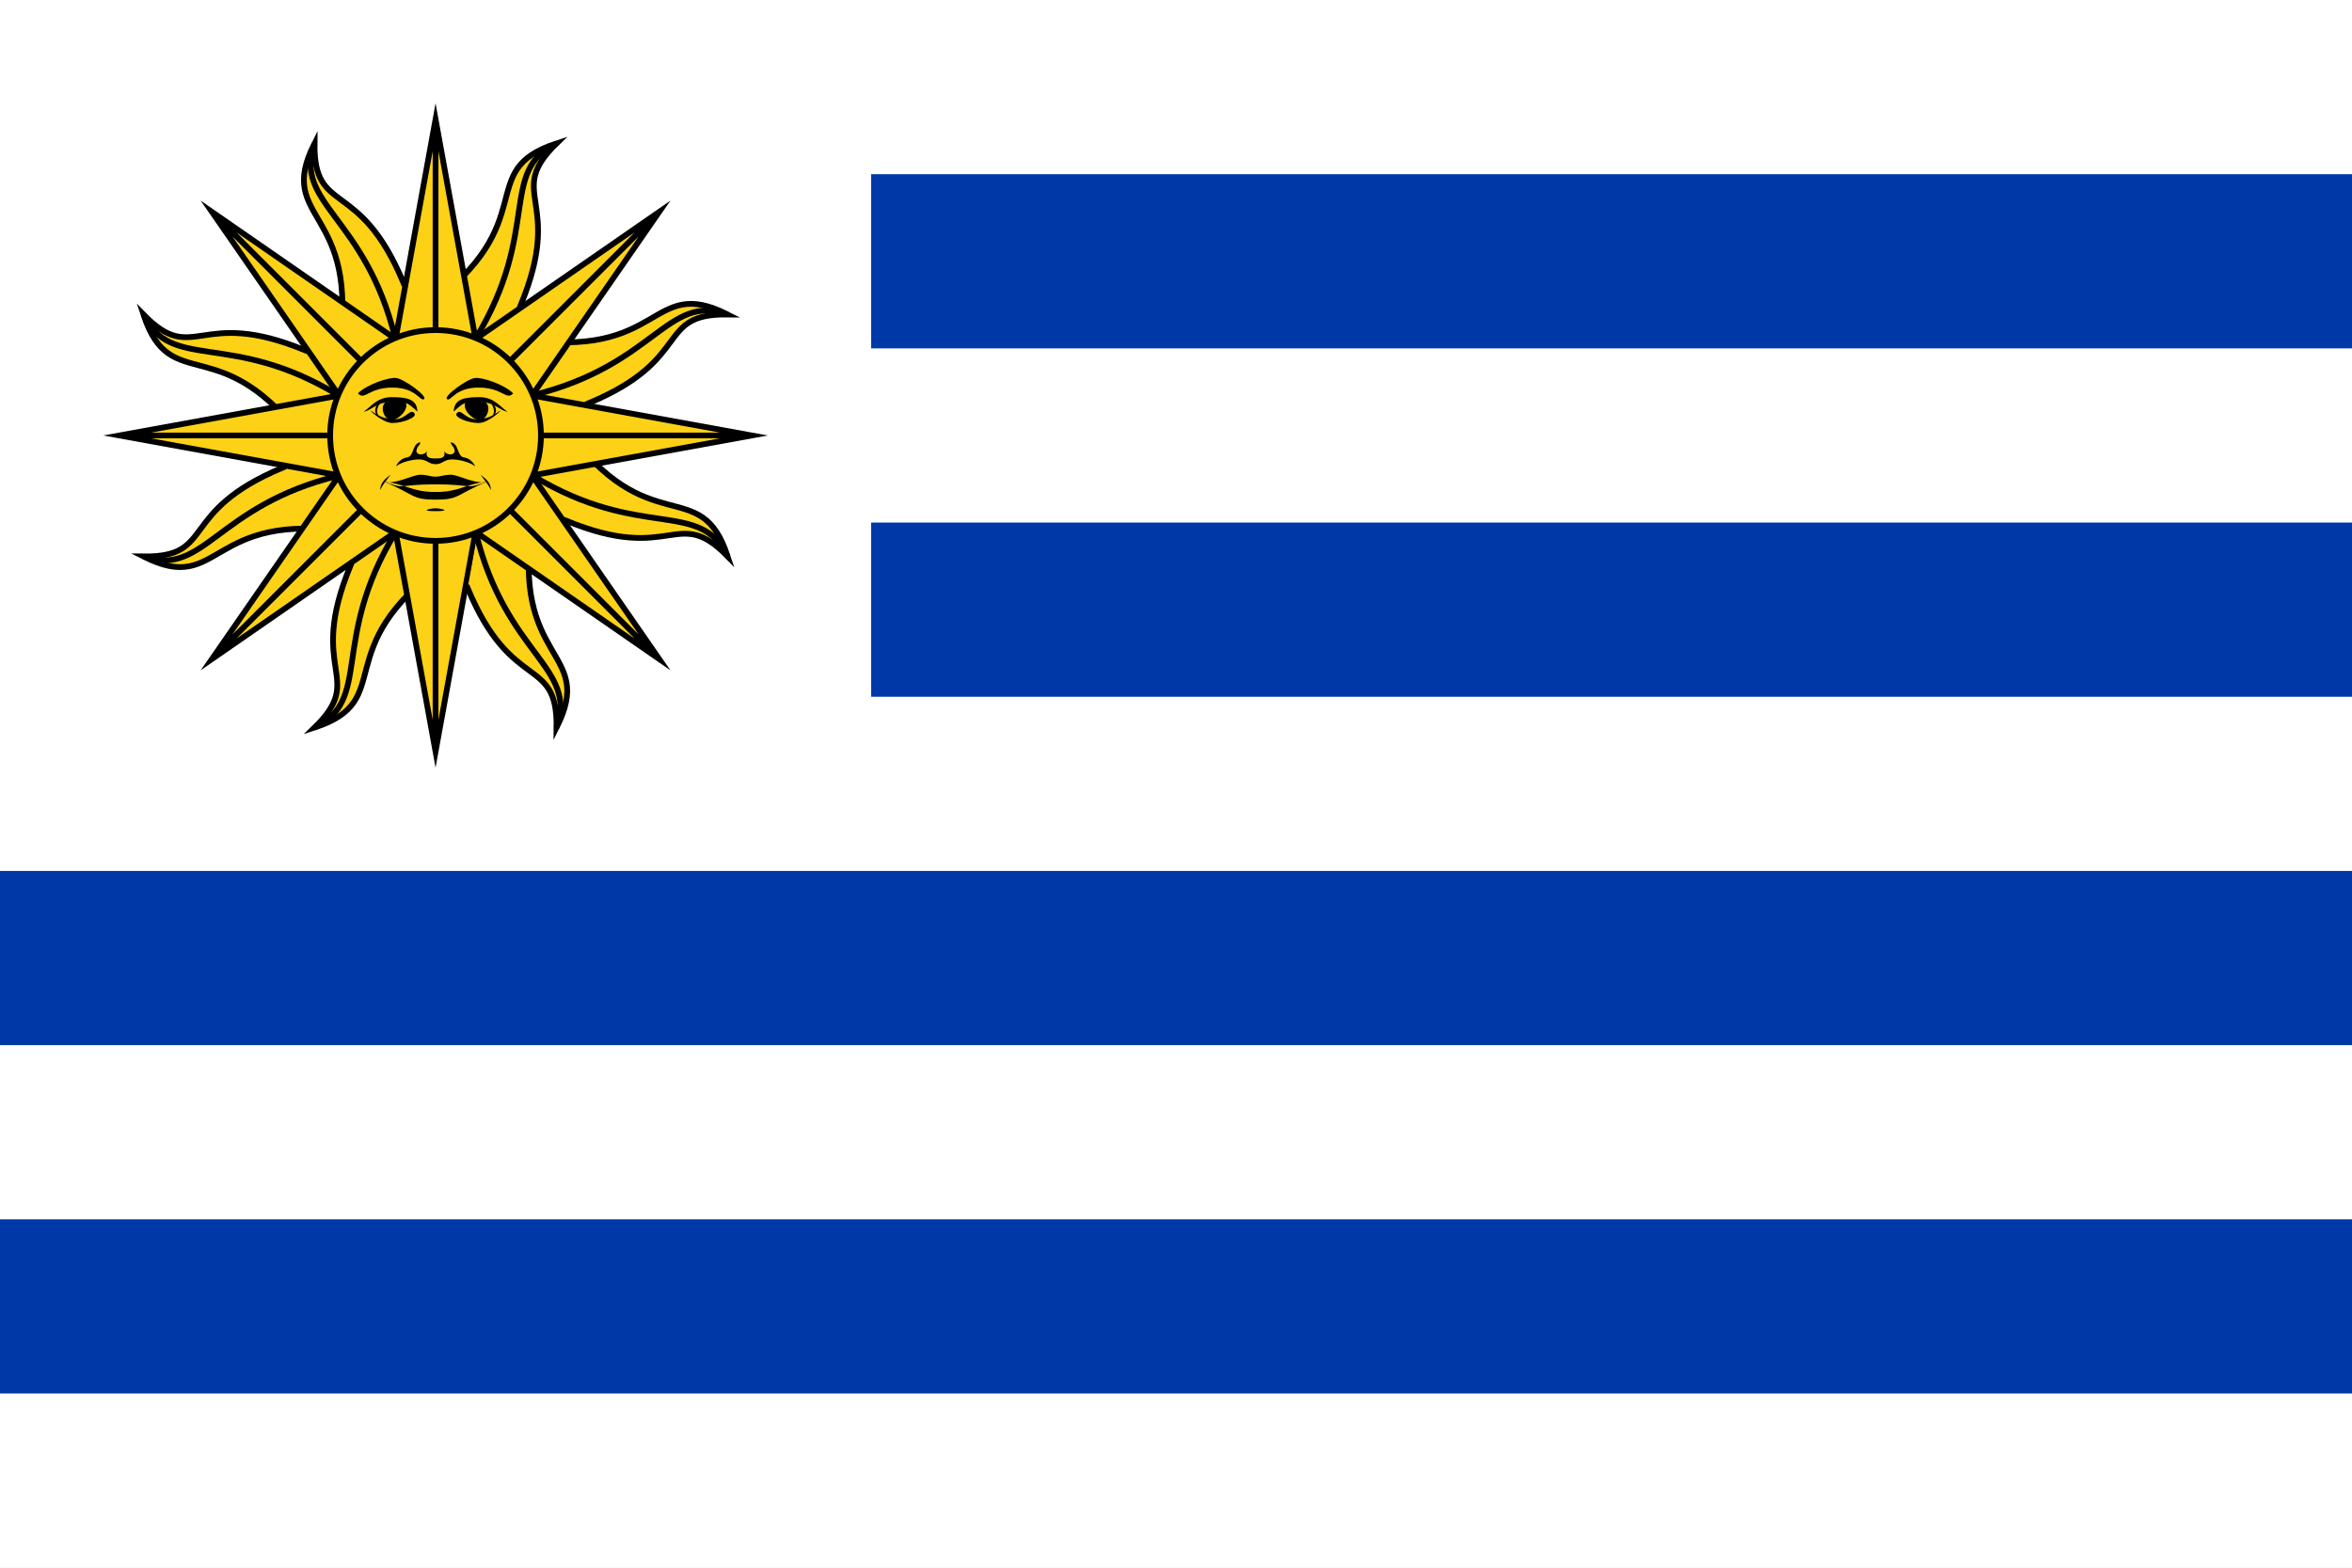
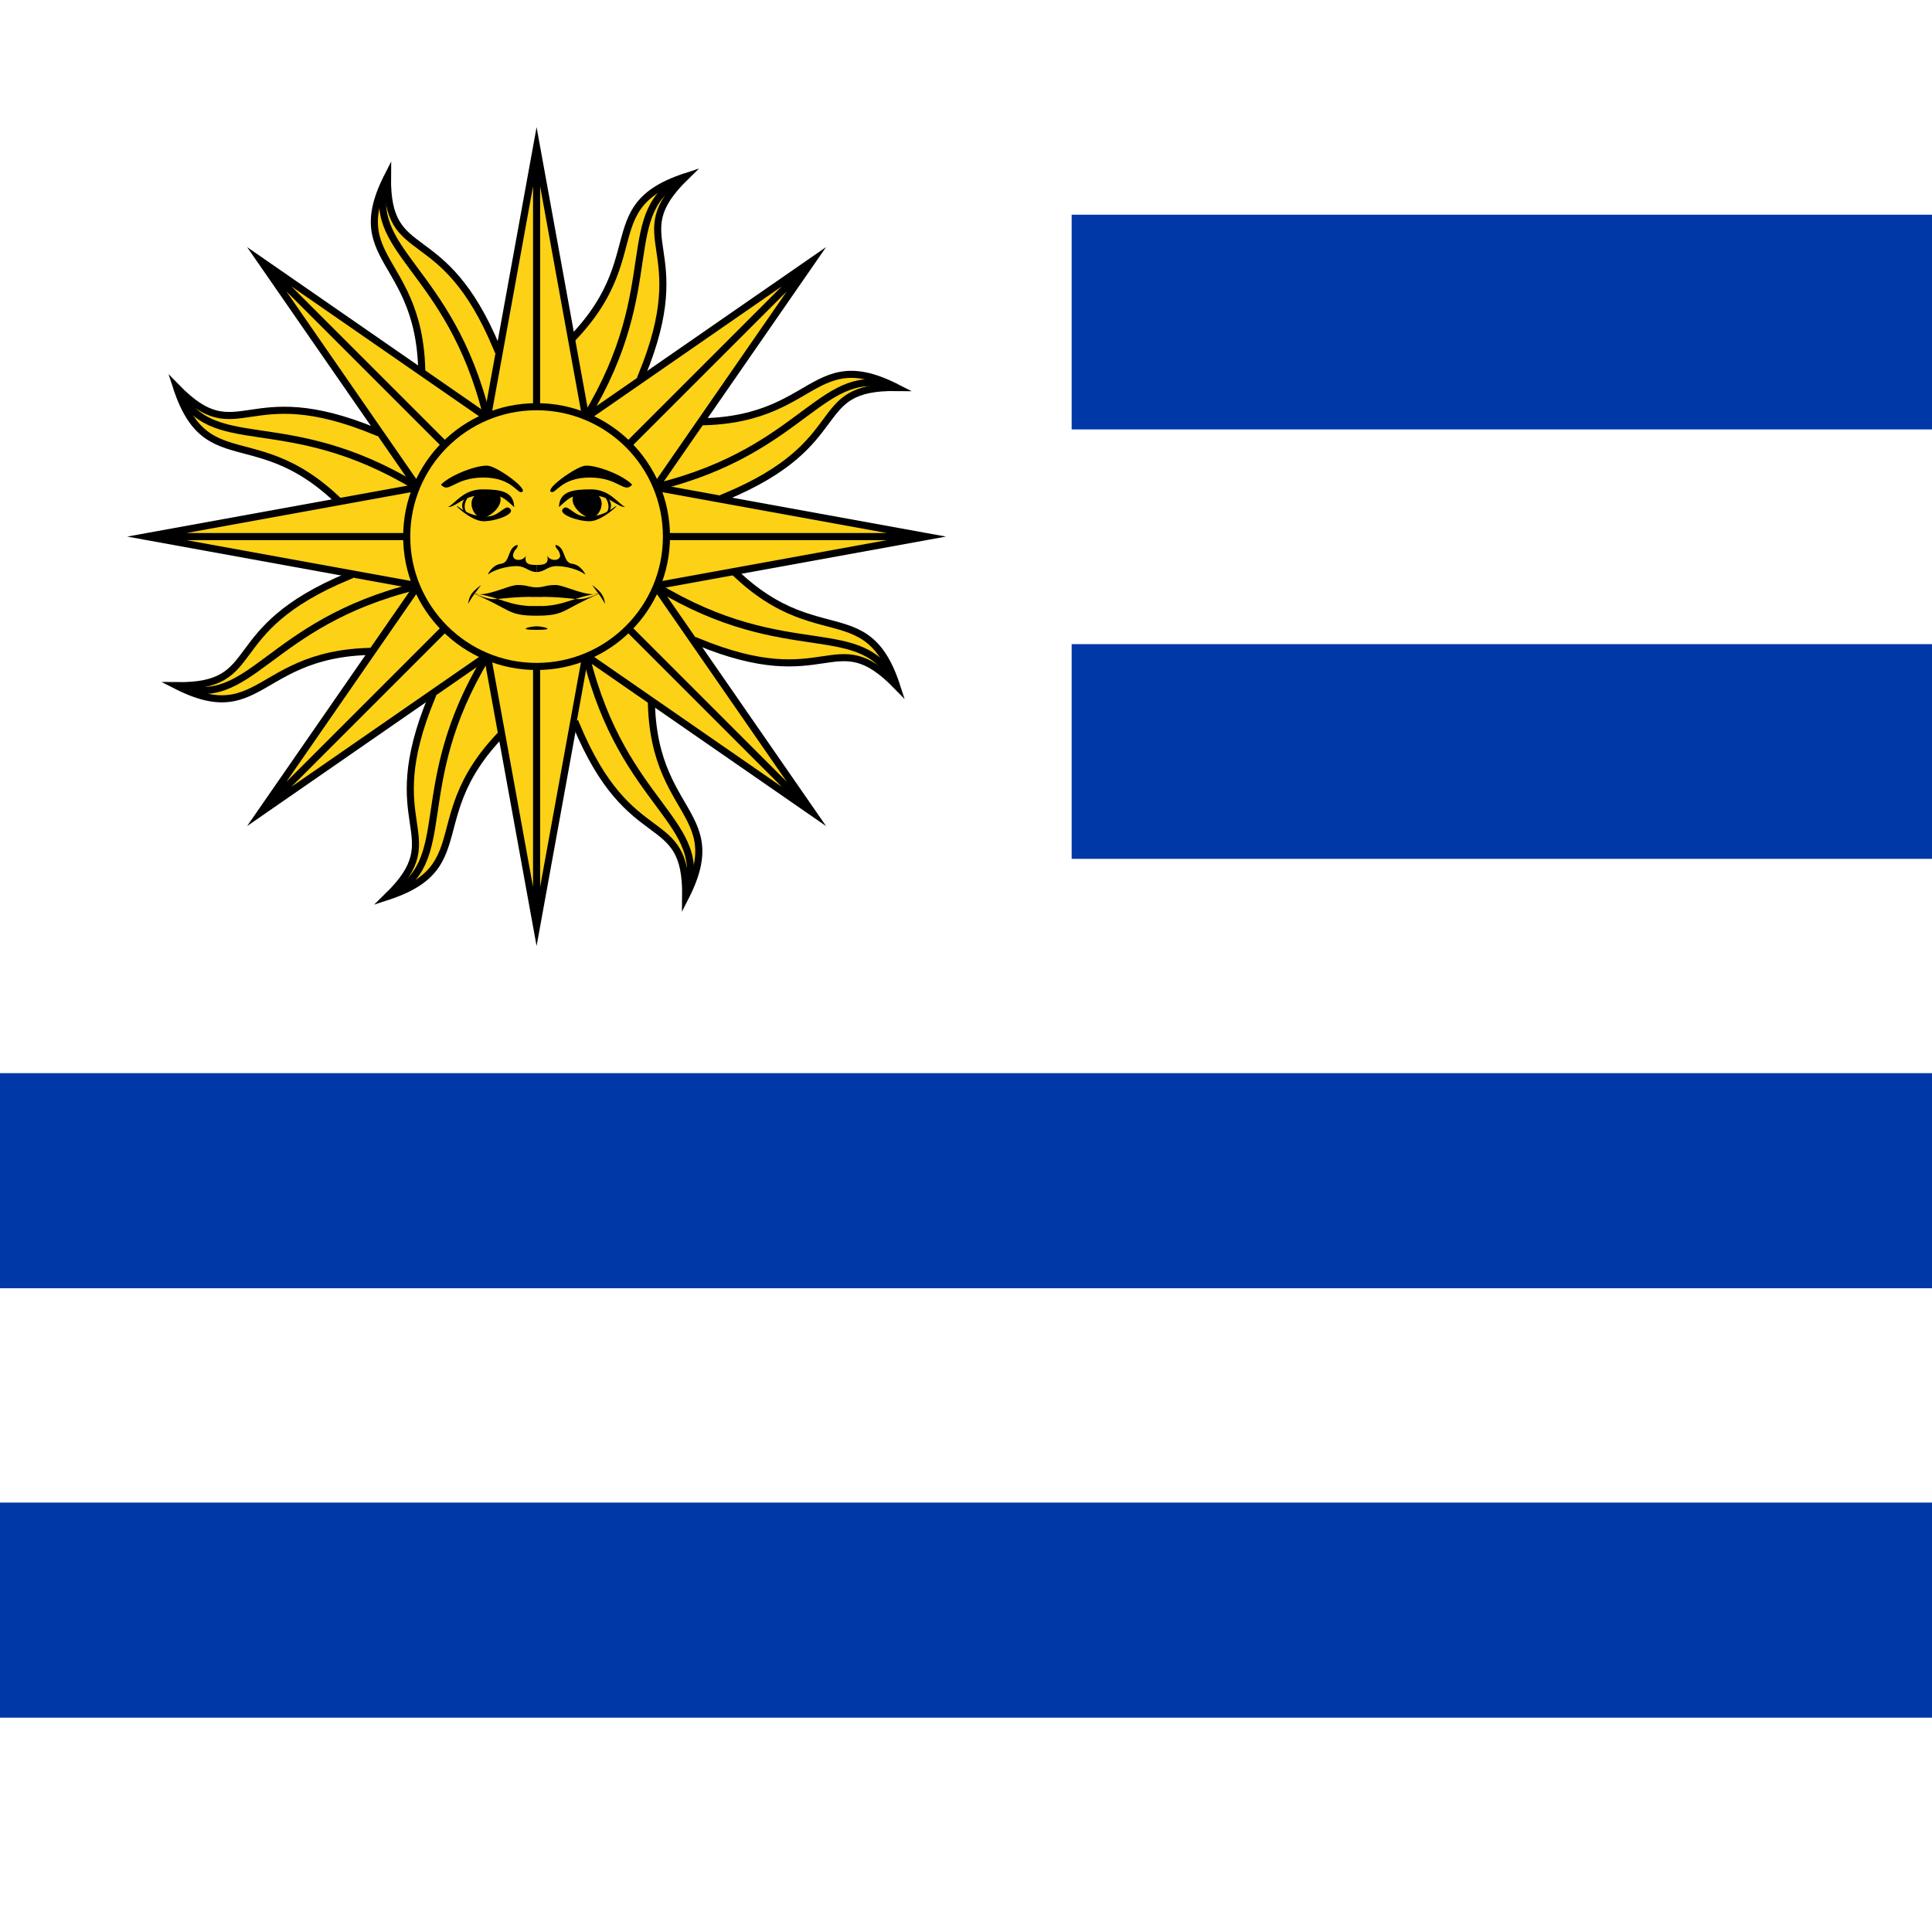
- <svg xmlns="http://www.w3.org/2000/svg" xmlns:xlink="http://www.w3.org/1999/xlink" version="1.1" width="900" height="600" viewBox="-5 -5 27 18">
-   <rect x="-5" y="-5" width="27" height="18" fill="#fff" />
-   <g fill="#0038a8">
-     <rect x="5" y="-3" width="17" height="2" />
-     <rect x="5" y="1" width="17" height="2" />
-     <rect x="-5" y="5" width="27" height="2" />
-     <rect x="-5" y="9" width="27" height="2" />
-   </g>
-   <g transform="scale(0.11)" fill="#fcd116" stroke="#000" stroke-width="0.6" stroke-miterlimit="20">
-     <g id="u">
-       <g id="t">
-         <g id="s">
-           <g transform="rotate(22.5)">
-             <path d="M 1.5,9 6,12 C -2,25 7,27 0,33 3,26 -3,28 -3,16" stroke-linecap="square" />
-             <path d="M 0,11 C -2,24 4.5,28 0,33" fill="none" />
-           </g>
-           <path d="M 0,0 h 6 l -6,33 l -6,-33 h 6 v 33" />
+ <svg xmlns="http://www.w3.org/2000/svg" xmlns:xlink="http://www.w3.org/1999/xlink" id="flag-icon-css-uy" width="512" height="512">
+   <path fill="#fff" d="M0 0h512v512H0z" />
+   <path fill="#0038a8" d="M284 56.9h228v56.9H284zm0 113.8h228v56.9H284zM0 284.4h512v57H0zm0 113.8h512v57H0z" />
+   <g fill="#fcd116" stroke="#000" stroke-miterlimit="20" stroke-width=".6" transform="translate(142.2 142.2) scale(3.12889)">
+     <g id="c">
+       <g id="b">
+         <g id="a">
+           <path stroke-linecap="square" d="M1.5 9L6 12c-8 13 1 15-6 21 3-7-3-5-3-17" transform="rotate(22.5)" />
+           <path fill="none" d="M0 11c-2 13 4.5 17 0 22" transform="rotate(22.5)" />
+           <path d="M0 0h6L0 33-6 0h6v33" />
        </g>
-         <use xlink:href="#s" transform="rotate(45)" />
+         <use width="100%" height="100%" transform="rotate(45)" xlink:href="#a" />
      </g>
-       <use xlink:href="#t" transform="rotate(90)" />
+       <use width="100%" height="100%" transform="rotate(90)" xlink:href="#b" />
    </g>
-     <use xlink:href="#u" transform="rotate(180)" />
+     <use width="100%" height="100%" transform="scale(-1)" xlink:href="#c" />
    <circle r="11" />
  </g>
-   <g transform="scale(0.011)">
-     <g id="right">
-       <path d="M 81,-44 c -7,8 -11,-6 -36,-6 -25,0 -29,15 -33,12 -4,-3 21,-21 29,-22 8,-1 31,7 40,16 M 52,-35 c 7,6 1,19 -6,19 -7,0 -20,-12 -14,-20" />
-       <path d=" M 19,-26 c 1,-12 11,-14 27,-14 16,0 23,12 29,15 -7,0 -13,-10 -29,-10 -16,0 -16,0 -27,10 M 22,-23 c 4,-6 9,6 20,6 11,0 17,-3 24,-8 7,-5 -10,12 -21,12 -11,0 -26,-6 -23,-10" />
-       <path d="M 56,-17 c 13,-7 5,-17 0,-19 2,2 10,12 0,19 M 0,43 c 6,0 8,-2 16,-2 8,0 27,11 38,7 -23,9 -14,3 -54,3 h -5 M 58,57 c -4,-7 -3,-5 -11,-16 8,6 10,9 11,16 M 0,67 C 25,67 21,62 54,48 30,51 25,59 0,59 h -5 M 0,30 c 7,0 9,-5 17,-5 8,0 19,3 24,7 1,1 -3,-8 -11,-9 C 22,22 25,9 16,7 c 0,4 3,3 4,9 0,5 -9,5 -11,0 2,8 -4,8 -9,8" />
+   <g transform="translate(142.2 142.2) scale(.31289)">
+     <g id="d">
+       <path d="M81-44c-7 8-11-6-36-6S16-35 12-38s21-21 29-22 31 7 40 16m-29 9c7 6 1 19-6 19S26-28 32-36" />
+       <path d="M19-26c1-12 11-14 27-14s23 12 29 15c-7 0-13-10-29-10s-16 0-27 10m3 2c4-6 9 6 20 6s17-3 24-8-10 12-21 12-26-6-23-10" />
+       <path d="M56-17c13-7 5-17 0-19 2 2 10 12 0 19M0 43c6 0 8-2 16-2s27 11 38 7c-23 9-14 3-54 3h-5m63 6c-4-7-3-5-11-16 8 6 10 9 11 16M0 67c25 0 21-5 54-19-24 3-29 11-54 11h-5m5-29c7 0 9-5 17-5s19 3 24 7c1 1-3-8-11-9S25 9 16 7c0 4 3 3 4 9 0 5-9 5-11 0 2 8-4 8-9 8" />
    </g>
-     <use xlink:href="#right" transform="scale(-1,1)" />
-     <path d="M 0,76 c -5,0 -18,3 0,3 18,0 5,-3 0,-3" />
+     <use width="100%" height="100%" transform="scale(-1 1)" xlink:href="#d" />
+     <path d="M0 76c-5 0-18 3 0 3s5-3 0-3" />
  </g>
</svg>
